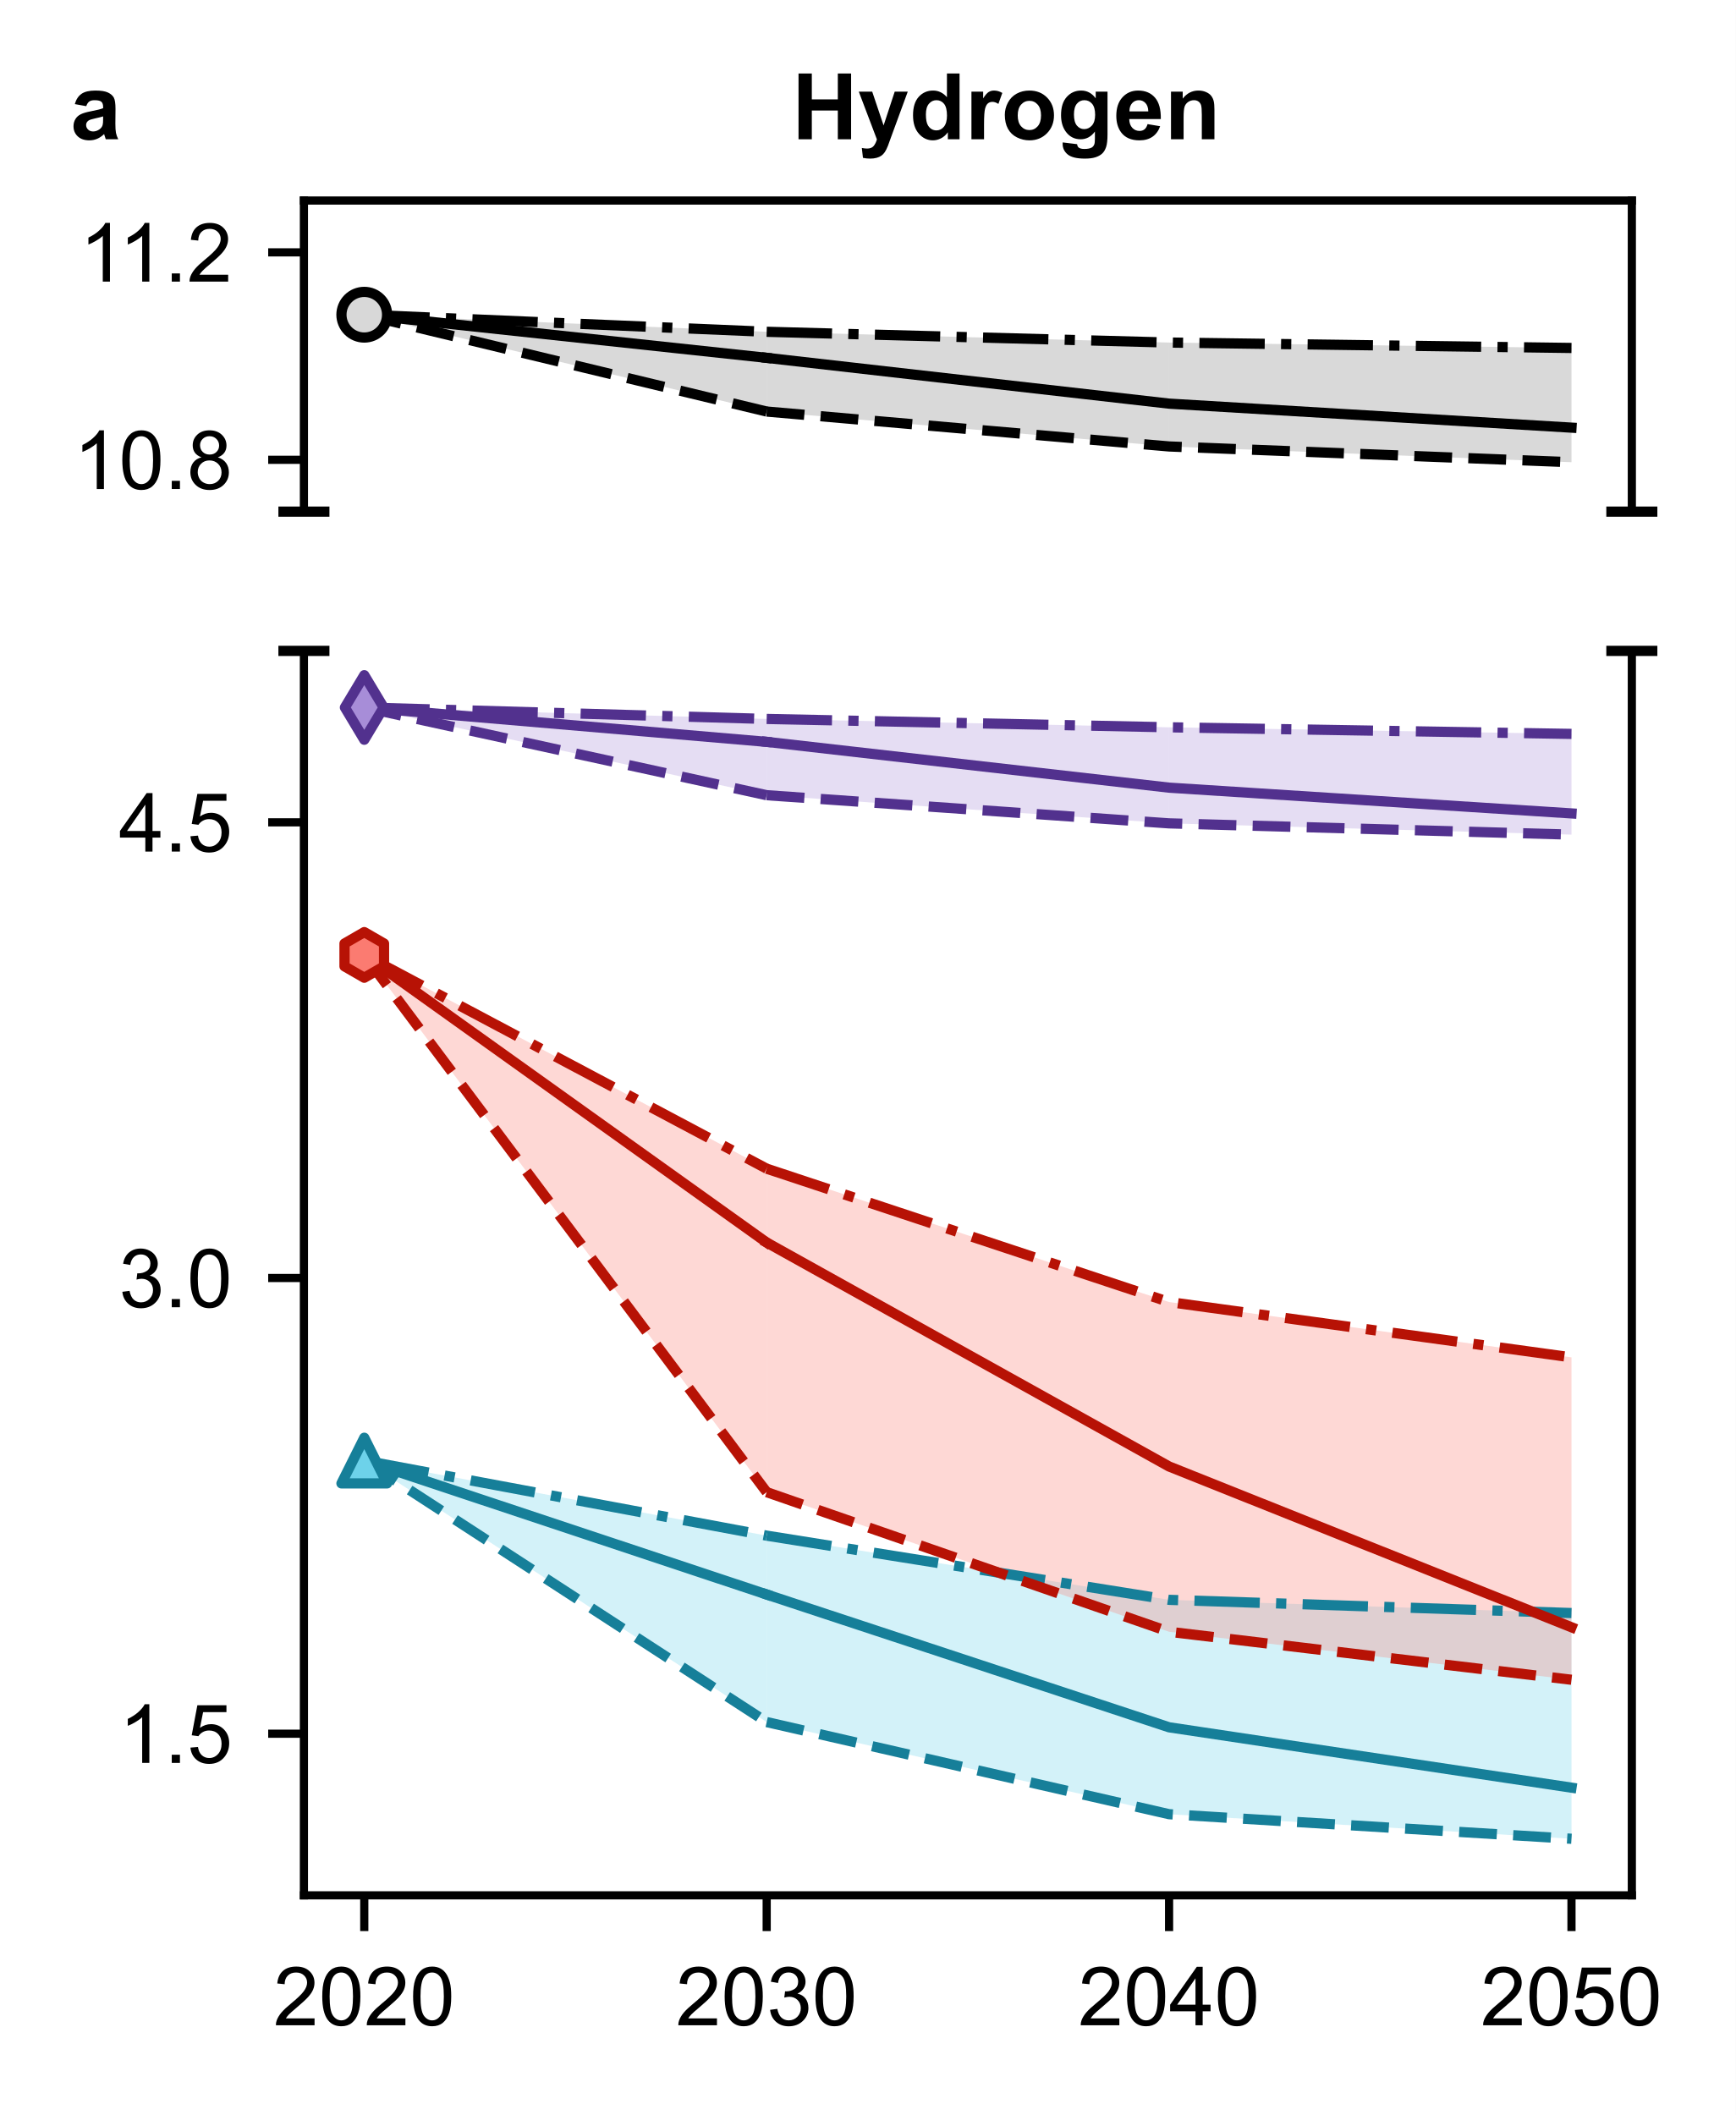
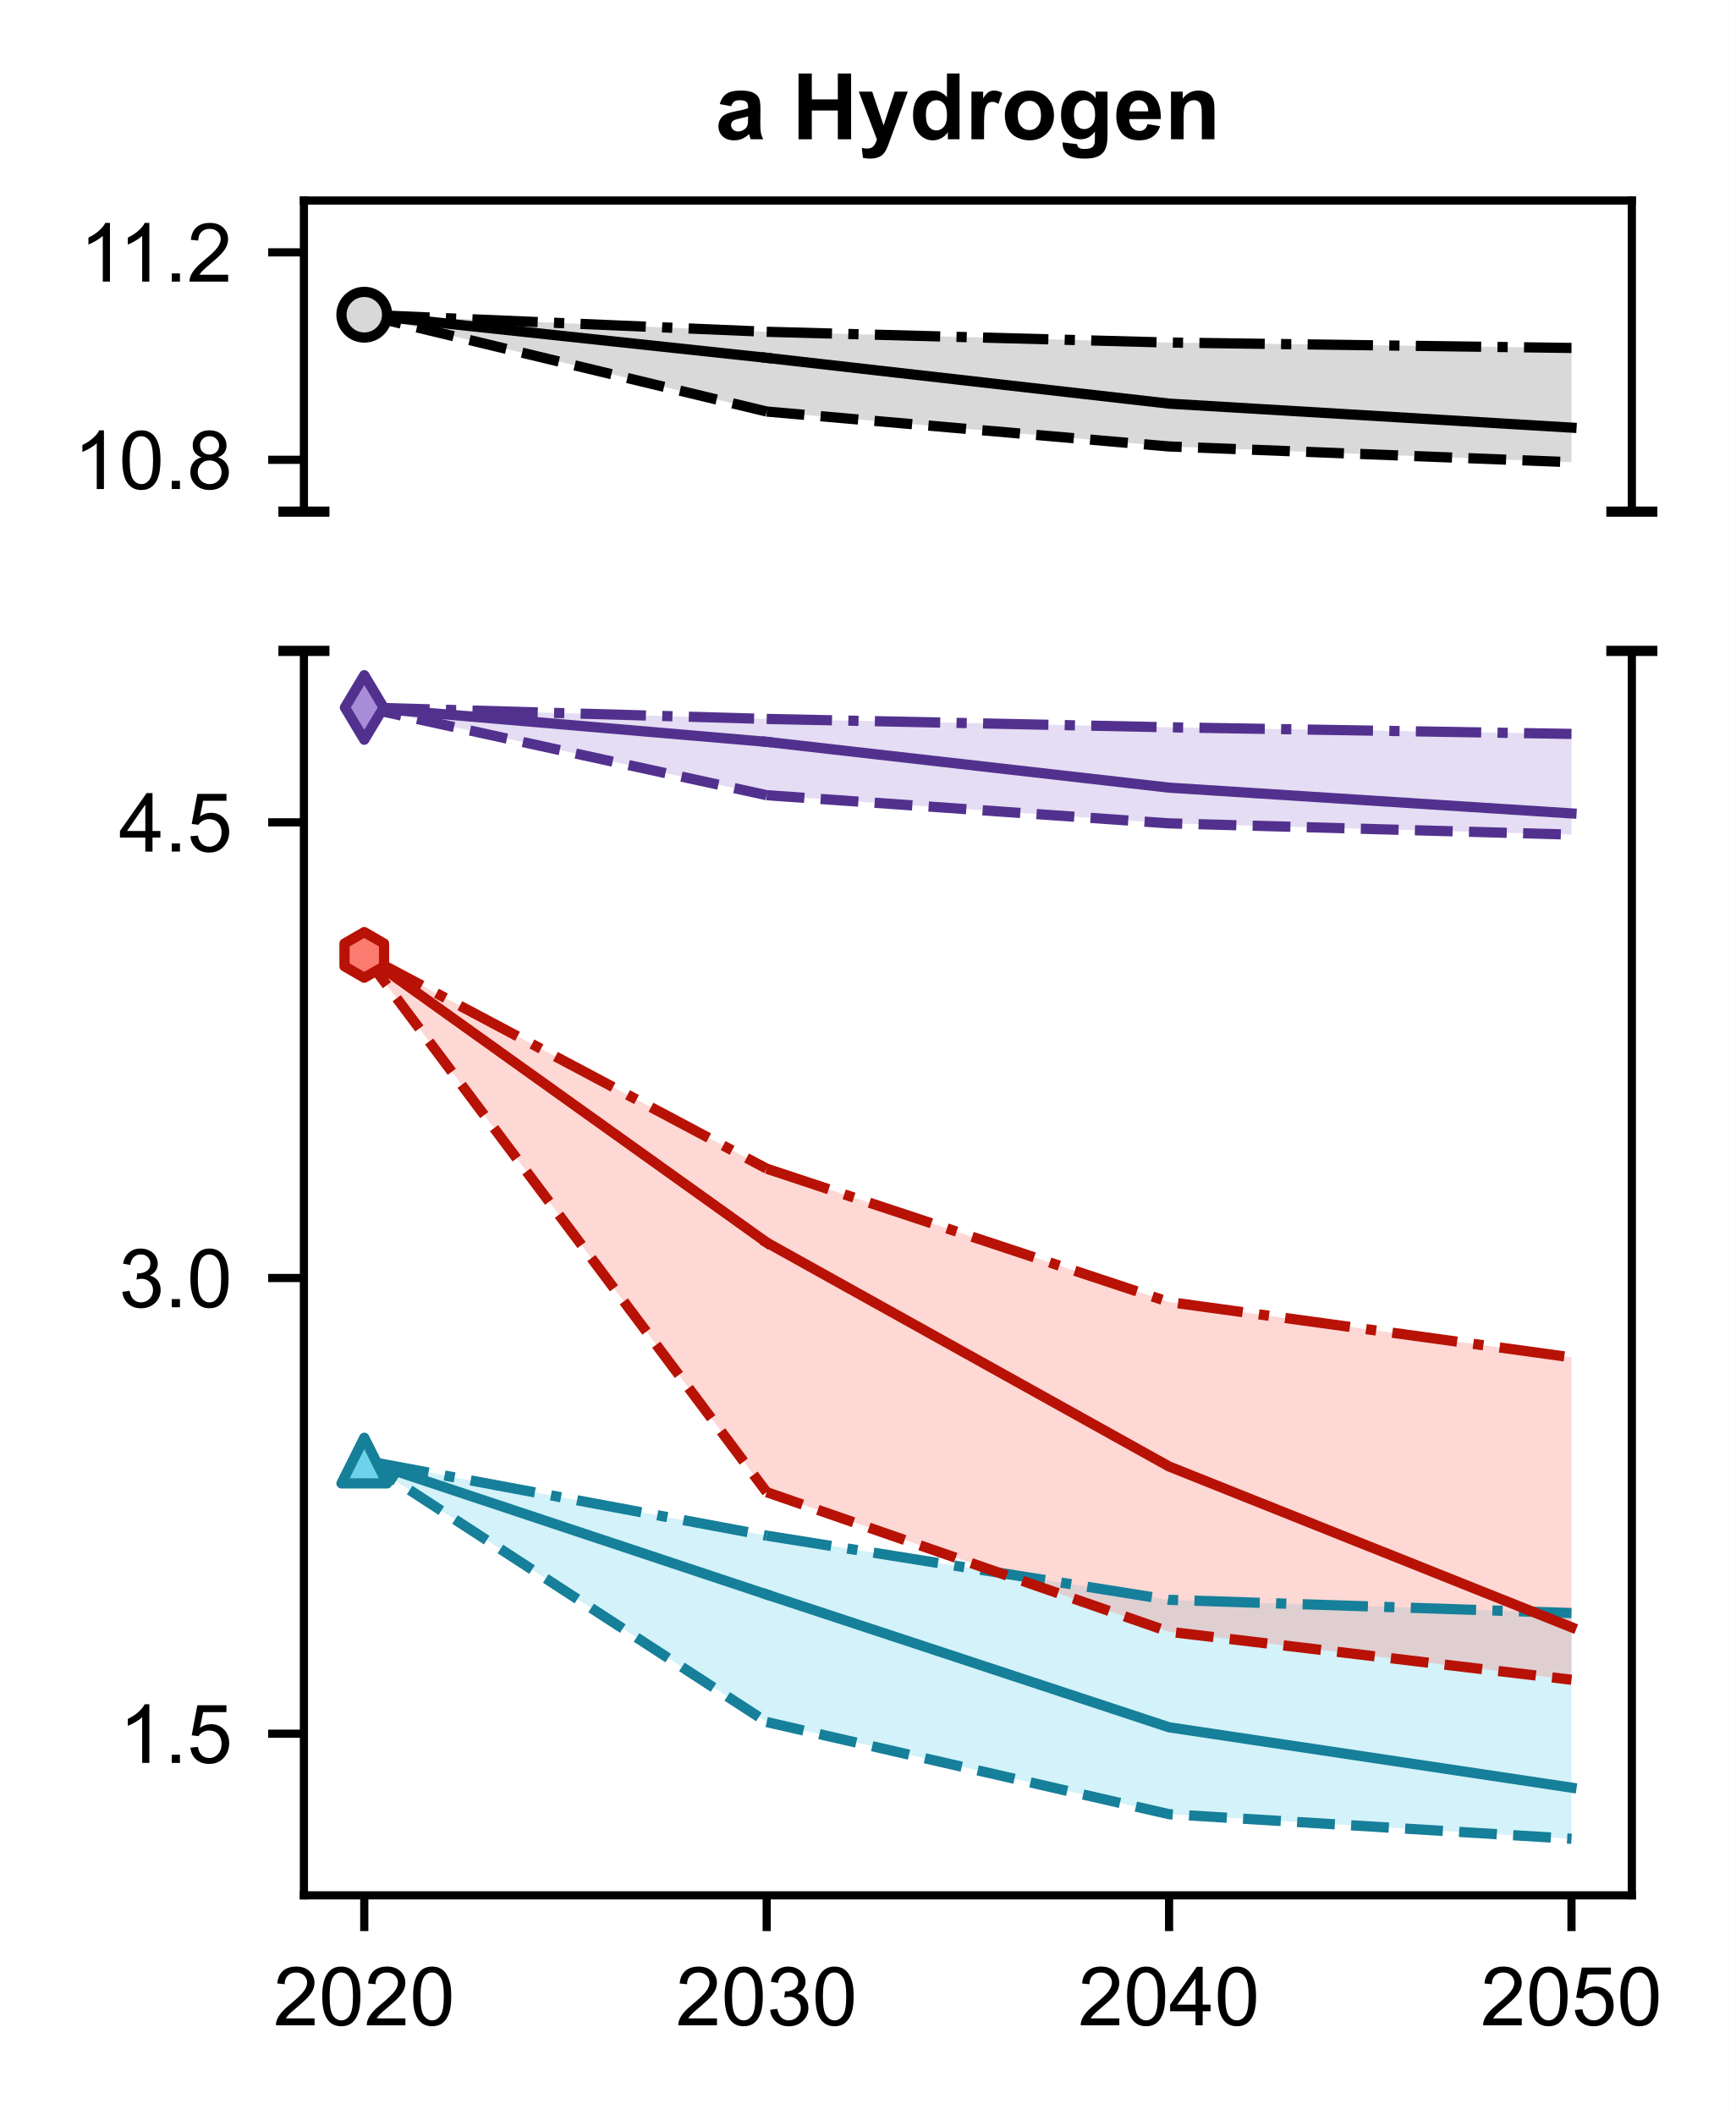
- <svg xmlns="http://www.w3.org/2000/svg" xmlns:xlink="http://www.w3.org/1999/xlink" width="170.025pt" height="207.167pt" viewBox="0 0 170.025 207.167" version="1.1" id="svg2487">
-   <defs id="defs2076">
-     <style type="text/css" id="style2074">*{stroke-linejoin: round; stroke-linecap: butt}</style>
+ <svg xmlns="http://www.w3.org/2000/svg" xmlns:xlink="http://www.w3.org/1999/xlink" width="170.025pt" height="207.167pt" viewBox="0 0 170.025 207.167" version="1.1">
+   <defs>
+     <style type="text/css">*{stroke-linejoin: round; stroke-linecap: butt}</style>
  </defs>
  <g id="figure_1">
    <g id="patch_1">
-       <path d="M 0 207.167  L 170.025 207.167  L 170.025 0  L 0 0  z " style="fill: #ffffff" id="path2078" />
+       <path d="M 0 207.167  L 170.025 207.167  L 170.025 0  L 0 0  z " style="fill: #ffffff" />
    </g>
    <g id="axes_1">
      <g id="patch_2">
-         <path d="M 29.769 50.116  L 159.84 50.116  L 159.84 19.642  L 29.769 19.642  z " style="fill: #ffffff" id="path2081" />
+         <path d="M 29.769 50.116  L 159.84 50.116  L 159.84 19.642  L 29.769 19.642  z " style="fill: #ffffff" />
      </g>
      <g id="patch_3">
-         <path d="M 35.681 30.827  L 75.097 40.311  L 75.097 32.499  z " clip-path="url(#p975ba47684)" style="fill: #808080; opacity: 0.3" id="path2084" />
+         <path d="M 35.681 30.827  L 75.097 40.311  L 75.097 32.499  z " clip-path="url(#p8d2d3a10dc)" style="fill: #808080; opacity: 0.3" />
      </g>
      <g id="patch_4">
-         <path d="M 75.097 40.311  L 114.512 43.731  L 114.512 33.553  L 75.097 32.499  z " clip-path="url(#p975ba47684)" style="fill: #808080; opacity: 0.3" id="path2087" />
+         <path d="M 75.097 40.311  L 114.512 43.731  L 114.512 33.553  L 75.097 32.499  z " clip-path="url(#p8d2d3a10dc)" style="fill: #808080; opacity: 0.3" />
      </g>
      <g id="patch_5">
-         <path d="M 114.512 43.731  L 153.928 45.274  L 153.928 34.083  L 114.512 33.553  z " clip-path="url(#p975ba47684)" style="fill: #808080; opacity: 0.3" id="path2090" />
+         <path d="M 114.512 43.731  L 153.928 45.274  L 153.928 34.083  L 114.512 33.553  z " clip-path="url(#p8d2d3a10dc)" style="fill: #808080; opacity: 0.3" />
      </g>
      <g id="line2d_1">
-         <path d="M 35.681 30.827  L 75.097 35.052  " clip-path="url(#p975ba47684)" style="fill: none; stroke: #000000; stroke-linecap: square" id="path2093" />
+         <path d="M 35.681 30.827  L 75.097 35.052  " clip-path="url(#p8d2d3a10dc)" style="fill: none; stroke: #000000; stroke-linecap: square" />
      </g>
      <g id="line2d_2">
-         <path d="M 75.097 35.052  L 114.512 39.537  L 153.928 41.888  " clip-path="url(#p975ba47684)" style="fill: none; stroke: #000000; stroke-linecap: square" id="path2096" />
+         <path d="M 75.097 35.052  L 114.512 39.537  L 153.928 41.888  " clip-path="url(#p8d2d3a10dc)" style="fill: none; stroke: #000000; stroke-linecap: square" />
      </g>
      <g id="line2d_3">
-         <path d="M 35.681 30.827  L 75.097 40.311  " clip-path="url(#p975ba47684)" style="fill: none; stroke-dasharray: 3.7,1.6; stroke-dashoffset: 0; stroke: #000000" id="path2099" />
+         <path d="M 35.681 30.827  L 75.097 40.311  " clip-path="url(#p8d2d3a10dc)" style="fill: none; stroke-dasharray: 3.7,1.6; stroke-dashoffset: 0; stroke: #000000" />
      </g>
      <g id="line2d_4">
-         <path d="M 75.097 40.311  L 114.512 43.731  L 153.928 45.274  " clip-path="url(#p975ba47684)" style="fill: none; stroke-dasharray: 3.7,1.6; stroke-dashoffset: 0; stroke: #000000" id="path2102" />
+         <path d="M 75.097 40.311  L 114.512 43.731  L 153.928 45.274  " clip-path="url(#p8d2d3a10dc)" style="fill: none; stroke-dasharray: 3.7,1.6; stroke-dashoffset: 0; stroke: #000000" />
      </g>
      <g id="line2d_5">
-         <path d="M 35.681 30.827  L 75.097 32.499  " clip-path="url(#p975ba47684)" style="fill: none; stroke-dasharray: 6.4,1.6,1,1.6; stroke-dashoffset: 0; stroke: #000000" id="path2105" />
+         <path d="M 35.681 30.827  L 75.097 32.499  " clip-path="url(#p8d2d3a10dc)" style="fill: none; stroke-dasharray: 6.4,1.6,1,1.6; stroke-dashoffset: 0; stroke: #000000" />
      </g>
      <g id="line2d_6">
-         <path d="M 75.097 32.499  L 114.512 33.553  L 153.928 34.083  " clip-path="url(#p975ba47684)" style="fill: none; stroke-dasharray: 6.4,1.6,1,1.6; stroke-dashoffset: 0; stroke: #000000" id="path2108" />
+         <path d="M 75.097 32.499  L 114.512 33.553  L 153.928 34.083  " clip-path="url(#p8d2d3a10dc)" style="fill: none; stroke-dasharray: 6.4,1.6,1,1.6; stroke-dashoffset: 0; stroke: #000000" />
      </g>
      <g id="matplotlib.axis_1">
        <g id="xtick_1" />
        <g id="xtick_2" />
        <g id="xtick_3" />
        <g id="xtick_4" />
      </g>
      <g id="matplotlib.axis_2">
        <g id="ytick_1">
          <g id="line2d_7">
-             <defs id="defs2117">
-               <path id="m3b22ae303a" d="M 0 0  L -3.5 0  " style="stroke: #000000; stroke-width: 0.8" />
+             <defs>
+               <path id="m6d3621a210" d="M 0 0  L -3.5 0  " style="stroke: #000000; stroke-width: 0.8" />
            </defs>
-             <g id="g2121">
-               <use xlink:href="#m3b22ae303a" x="29.769" y="45.037" style="stroke: #000000; stroke-width: 0.8" id="use2119" />
+             <g>
+               <use xlink:href="#m6d3621a210" x="29.769" y="45.037" style="stroke: #000000; stroke-width: 0.8" />
            </g>
          </g>
          <g id="text_1">
-             <g transform="translate(7.2 47.89999) scale(0.08 -0.08)" id="g2138">
-               <defs id="defs2128">
+             <g transform="translate(7.2 47.89999) scale(0.08 -0.08)">
+               <defs>
                <path id="ArialMT-31" d="M 2384 0  L 1822 0  L 1822 3584  Q 1619 3391 1289 3197  Q 959 3003 697 2906  L 697 3450  Q 1169 3672 1522 3987  Q 1875 4303 2022 4600  L 2384 4600  L 2384 0  z " transform="scale(0.015625)" />
                <path id="ArialMT-30" d="M 266 2259  Q 266 3072 433 3567  Q 600 4063 929 4331  Q 1259 4600 1759 4600  Q 2128 4600 2406 4451  Q 2684 4303 2865 4023  Q 3047 3744 3150 3342  Q 3253 2941 3253 2259  Q 3253 1453 3087 958  Q 2922 463 2592 192  Q 2263 -78 1759 -78  Q 1097 -78 719 397  Q 266 969 266 2259  z M 844 2259  Q 844 1131 1108 757  Q 1372 384 1759 384  Q 2147 384 2411 759  Q 2675 1134 2675 2259  Q 2675 3391 2411 3762  Q 2147 4134 1753 4134  Q 1366 4134 1134 3806  Q 844 3388 844 2259  z " transform="scale(0.015625)" />
                <path id="ArialMT-2e" d="M 581 0  L 581 641  L 1222 641  L 1222 0  L 581 0  z " transform="scale(0.015625)" />
                <path id="ArialMT-38" d="M 1131 2484  Q 781 2613 612 2850  Q 444 3088 444 3419  Q 444 3919 803 4259  Q 1163 4600 1759 4600  Q 2359 4600 2725 4251  Q 3091 3903 3091 3403  Q 3091 3084 2923 2848  Q 2756 2613 2416 2484  Q 2838 2347 3058 2040  Q 3278 1734 3278 1309  Q 3278 722 2862 322  Q 2447 -78 1769 -78  Q 1091 -78 675 323  Q 259 725 259 1325  Q 259 1772 486 2073  Q 713 2375 1131 2484  z M 1019 3438  Q 1019 3113 1228 2906  Q 1438 2700 1772 2700  Q 2097 2700 2305 2904  Q 2513 3109 2513 3406  Q 2513 3716 2298 3927  Q 2084 4138 1766 4138  Q 1444 4138 1231 3931  Q 1019 3725 1019 3438  z M 838 1322  Q 838 1081 952 856  Q 1066 631 1291 507  Q 1516 384 1775 384  Q 2178 384 2440 643  Q 2703 903 2703 1303  Q 2703 1709 2433 1975  Q 2163 2241 1756 2241  Q 1359 2241 1098 1978  Q 838 1716 838 1322  z " transform="scale(0.015625)" />
              </defs>
-               <use xlink:href="#ArialMT-31" id="use2130" />
-               <use xlink:href="#ArialMT-30" x="55.615" id="use2132" />
-               <use xlink:href="#ArialMT-2e" x="111.23" id="use2134" />
-               <use xlink:href="#ArialMT-38" x="139.014" id="use2136" />
+               <use xlink:href="#ArialMT-31" />
+               <use xlink:href="#ArialMT-30" x="55.615" />
+               <use xlink:href="#ArialMT-2e" x="111.23" />
+               <use xlink:href="#ArialMT-38" x="139.014" />
            </g>
          </g>
        </g>
        <g id="ytick_2">
          <g id="line2d_8">
-             <g id="g2144">
-               <use xlink:href="#m3b22ae303a" x="29.769" y="24.721" style="stroke: #000000; stroke-width: 0.8" id="use2142" />
+             <g>
+               <use xlink:href="#m6d3621a210" x="29.769" y="24.721" style="stroke: #000000; stroke-width: 0.8" />
            </g>
          </g>
          <g id="text_2">
-             <g transform="translate(7.79 27.58412) scale(0.08 -0.08)" id="g2158">
-               <defs id="defs2148">
+             <g transform="translate(7.79 27.58412) scale(0.08 -0.08)">
+               <defs>
                <path id="ArialMT-32" d="M 3222 541  L 3222 0  L 194 0  Q 188 203 259 391  Q 375 700 629 1000  Q 884 1300 1366 1694  Q 2113 2306 2375 2664  Q 2638 3022 2638 3341  Q 2638 3675 2398 3904  Q 2159 4134 1775 4134  Q 1369 4134 1125 3890  Q 881 3647 878 3216  L 300 3275  Q 359 3922 746 4261  Q 1134 4600 1788 4600  Q 2447 4600 2831 4234  Q 3216 3869 3216 3328  Q 3216 3053 3103 2787  Q 2991 2522 2730 2228  Q 2469 1934 1863 1422  Q 1356 997 1212 845  Q 1069 694 975 541  L 3222 541  z " transform="scale(0.015625)" />
              </defs>
-               <use xlink:href="#ArialMT-31" id="use2150" />
-               <use xlink:href="#ArialMT-31" x="48.24" id="use2152" />
-               <use xlink:href="#ArialMT-2e" x="103.855" id="use2154" />
-               <use xlink:href="#ArialMT-32" x="131.639" id="use2156" />
+               <use xlink:href="#ArialMT-31" />
+               <use xlink:href="#ArialMT-31" x="48.24" />
+               <use xlink:href="#ArialMT-2e" x="103.855" />
+               <use xlink:href="#ArialMT-32" x="131.639" />
            </g>
          </g>
        </g>
      </g>
      <g id="PathCollection_1">
-         <defs id="defs2164">
-           <path id="maac0773218" d="M 0 2.236  C 0.593 2.236 1.162 2 1.581 1.581  C 2 1.162 2.236 0.593 2.236 0  C 2.236 -0.593 2 -1.162 1.581 -1.581  C 1.162 -2 0.593 -2.236 0 -2.236  C -0.593 -2.236 -1.162 -2 -1.581 -1.581  C -2 -1.162 -2.236 -0.593 -2.236 0  C -2.236 0.593 -2 1.162 -1.581 1.581  C -1.162 2 -0.593 2.236 0 2.236  z " style="stroke: #000000" />
-         </defs>
-         <g clip-path="url(#p975ba47684)" id="g2168">
-           <use xlink:href="#maac0773218" x="35.681" y="30.827" style="fill: #d8d8d8; stroke: #000000" id="use2166" />
+         <defs>
+           <path id="m9ff5560746" d="M 0 2.236  C 0.593 2.236 1.162 2 1.581 1.581  C 2 1.162 2.236 0.593 2.236 0  C 2.236 -0.593 2 -1.162 1.581 -1.581  C 1.162 -2 0.593 -2.236 0 -2.236  C -0.593 -2.236 -1.162 -2 -1.581 -1.581  C -2 -1.162 -2.236 -0.593 -2.236 0  C -2.236 0.593 -2 1.162 -1.581 1.581  C -1.162 2 -0.593 2.236 0 2.236  z " style="stroke: #000000" />
+         </defs>
+         <g clip-path="url(#p8d2d3a10dc)">
+           <use xlink:href="#m9ff5560746" x="35.681" y="30.827" style="fill: #d8d8d8; stroke: #000000" />
        </g>
      </g>
      <g id="line2d_9">
-         <defs id="defs2172">
-           <path id="m407399babb" d="M -2.5 0  L 2.5 0  " style="stroke: #000000" />
-         </defs>
-         <g id="g2178">
-           <use xlink:href="#m407399babb" x="29.769" y="50.116" style="stroke: #000000" id="use2174" />
-           <use xlink:href="#m407399babb" x="159.84" y="50.116" style="stroke: #000000" id="use2176" />
+         <defs>
+           <path id="me14fb1b113" d="M -2.5 0  L 2.5 0  " style="stroke: #000000" />
+         </defs>
+         <g>
+           <use xlink:href="#me14fb1b113" x="29.769" y="50.116" style="stroke: #000000" />
+           <use xlink:href="#me14fb1b113" x="159.84" y="50.116" style="stroke: #000000" />
        </g>
      </g>
      <g id="patch_6">
-         <path d="M 29.769 50.116  L 29.769 19.642  " style="fill: none; stroke: #000000; stroke-width: 0.8; stroke-linejoin: miter; stroke-linecap: square" id="path2181" />
+         <path d="M 29.769 50.116  L 29.769 19.642  " style="fill: none; stroke: #000000; stroke-width: 0.8; stroke-linejoin: miter; stroke-linecap: square" />
      </g>
      <g id="patch_7">
-         <path d="M 159.84 50.116  L 159.84 19.642  " style="fill: none; stroke: #000000; stroke-width: 0.8; stroke-linejoin: miter; stroke-linecap: square" id="path2184" />
+         <path d="M 159.84 50.116  L 159.84 19.642  " style="fill: none; stroke: #000000; stroke-width: 0.8; stroke-linejoin: miter; stroke-linecap: square" />
      </g>
      <g id="patch_8">
-         <path d="M 29.769 19.642  L 159.84 19.642  " style="fill: none; stroke: #000000; stroke-width: 0.8; stroke-linejoin: miter; stroke-linecap: square" id="path2187" />
+         <path d="M 29.769 19.642  L 159.84 19.642  " style="fill: none; stroke: #000000; stroke-width: 0.8; stroke-linejoin: miter; stroke-linecap: square" />
      </g>
      <g id="text_3">
-         <g transform="translate(70.05161 13.64203) scale(0.09 -0.09)" id="g2222">
-           <defs id="defs2200">
+         <g transform="translate(70.05161 13.64203) scale(0.09 -0.09)">
+           <defs>
            <path id="Arial-BoldMT-61" d="M 1116 2306  L 319 2450  Q 453 2931 781 3162  Q 1109 3394 1756 3394  Q 2344 3394 2631 3255  Q 2919 3116 3036 2902  Q 3153 2688 3153 2116  L 3144 1091  Q 3144 653 3186 445  Q 3228 238 3344 0  L 2475 0  Q 2441 88 2391 259  Q 2369 338 2359 363  Q 2134 144 1878 34  Q 1622 -75 1331 -75  Q 819 -75 523 203  Q 228 481 228 906  Q 228 1188 362 1408  Q 497 1628 739 1745  Q 981 1863 1438 1950  Q 2053 2066 2291 2166  L 2291 2253  Q 2291 2506 2166 2614  Q 2041 2722 1694 2722  Q 1459 2722 1328 2630  Q 1197 2538 1116 2306  z M 2291 1594  Q 2122 1538 1756 1459  Q 1391 1381 1278 1306  Q 1106 1184 1106 997  Q 1106 813 1243 678  Q 1381 544 1594 544  Q 1831 544 2047 700  Q 2206 819 2256 991  Q 2291 1103 2291 1419  L 2291 1594  z " transform="scale(0.015625)" />
            <path id="Arial-BoldMT-20" transform="scale(0.015625)" />
            <path id="Arial-BoldMT-48" d="M 469 0  L 469 4581  L 1394 4581  L 1394 2778  L 3206 2778  L 3206 4581  L 4131 4581  L 4131 0  L 3206 0  L 3206 2003  L 1394 2003  L 1394 0  L 469 0  z " transform="scale(0.015625)" />
            <path id="Arial-BoldMT-79" d="M 44 3319  L 978 3319  L 1772 963  L 2547 3319  L 3456 3319  L 2284 125  L 2075 -453  Q 1959 -744 1854 -897  Q 1750 -1050 1614 -1145  Q 1478 -1241 1279 -1294  Q 1081 -1347 831 -1347  Q 578 -1347 334 -1294  L 256 -606  Q 463 -647 628 -647  Q 934 -647 1081 -467  Q 1228 -288 1306 -9  L 44 3319  z " transform="scale(0.015625)" />
            <path id="Arial-BoldMT-64" d="M 3503 0  L 2688 0  L 2688 488  Q 2484 203 2207 64  Q 1931 -75 1650 -75  Q 1078 -75 670 386  Q 263 847 263 1672  Q 263 2516 659 2955  Q 1056 3394 1663 3394  Q 2219 3394 2625 2931  L 2625 4581  L 3503 4581  L 3503 0  z M 1159 1731  Q 1159 1200 1306 963  Q 1519 619 1900 619  Q 2203 619 2415 876  Q 2628 1134 2628 1647  Q 2628 2219 2422 2470  Q 2216 2722 1894 2722  Q 1581 2722 1370 2473  Q 1159 2225 1159 1731  z " transform="scale(0.015625)" />
            <path id="Arial-BoldMT-72" d="M 1300 0  L 422 0  L 422 3319  L 1238 3319  L 1238 2847  Q 1447 3181 1614 3287  Q 1781 3394 1994 3394  Q 2294 3394 2572 3228  L 2300 2463  Q 2078 2606 1888 2606  Q 1703 2606 1575 2504  Q 1447 2403 1373 2137  Q 1300 1872 1300 1025  L 1300 0  z " transform="scale(0.015625)" />
            <path id="Arial-BoldMT-6f" d="M 256 1706  Q 256 2144 472 2553  Q 688 2963 1083 3178  Q 1478 3394 1966 3394  Q 2719 3394 3200 2905  Q 3681 2416 3681 1669  Q 3681 916 3195 420  Q 2709 -75 1972 -75  Q 1516 -75 1102 131  Q 688 338 472 736  Q 256 1134 256 1706  z M 1156 1659  Q 1156 1166 1390 903  Q 1625 641 1969 641  Q 2313 641 2545 903  Q 2778 1166 2778 1666  Q 2778 2153 2545 2415  Q 2313 2678 1969 2678  Q 1625 2678 1390 2415  Q 1156 2153 1156 1659  z " transform="scale(0.015625)" />
            <path id="Arial-BoldMT-67" d="M 378 -219  L 1381 -341  Q 1406 -516 1497 -581  Q 1622 -675 1891 -675  Q 2234 -675 2406 -572  Q 2522 -503 2581 -350  Q 2622 -241 2622 53  L 2622 538  Q 2228 0 1628 0  Q 959 0 569 566  Q 263 1013 263 1678  Q 263 2513 664 2953  Q 1066 3394 1663 3394  Q 2278 3394 2678 2853  L 2678 3319  L 3500 3319  L 3500 341  Q 3500 -247 3403 -537  Q 3306 -828 3131 -993  Q 2956 -1159 2664 -1253  Q 2372 -1347 1925 -1347  Q 1081 -1347 728 -1058  Q 375 -769 375 -325  Q 375 -281 378 -219  z M 1163 1728  Q 1163 1200 1367 954  Q 1572 709 1872 709  Q 2194 709 2416 961  Q 2638 1213 2638 1706  Q 2638 2222 2425 2472  Q 2213 2722 1888 2722  Q 1572 2722 1367 2476  Q 1163 2231 1163 1728  z " transform="scale(0.015625)" />
            <path id="Arial-BoldMT-65" d="M 2381 1056  L 3256 909  Q 3088 428 2723 176  Q 2359 -75 1813 -75  Q 947 -75 531 491  Q 203 944 203 1634  Q 203 2459 634 2926  Q 1066 3394 1725 3394  Q 2466 3394 2894 2905  Q 3322 2416 3303 1406  L 1103 1406  Q 1113 1016 1316 798  Q 1519 581 1822 581  Q 2028 581 2168 693  Q 2309 806 2381 1056  z M 2431 1944  Q 2422 2325 2234 2523  Q 2047 2722 1778 2722  Q 1491 2722 1303 2513  Q 1116 2303 1119 1944  L 2431 1944  z " transform="scale(0.015625)" />
            <path id="Arial-BoldMT-6e" d="M 3478 0  L 2600 0  L 2600 1694  Q 2600 2231 2544 2389  Q 2488 2547 2361 2634  Q 2234 2722 2056 2722  Q 1828 2722 1647 2597  Q 1466 2472 1398 2265  Q 1331 2059 1331 1503  L 1331 0  L 453 0  L 453 3319  L 1269 3319  L 1269 2831  Q 1703 3394 2363 3394  Q 2653 3394 2893 3289  Q 3134 3184 3257 3021  Q 3381 2859 3429 2653  Q 3478 2447 3478 2063  L 3478 0  z " transform="scale(0.015625)" />
          </defs>
-           <use xlink:href="#Arial-BoldMT-61" id="use2202" transform="translate(-701.9137)" />
-           <use xlink:href="#Arial-BoldMT-20" x="55.615" id="use2204" />
-           <use xlink:href="#Arial-BoldMT-48" x="83.398" id="use2206" />
-           <use xlink:href="#Arial-BoldMT-79" x="155.615" id="use2208" />
-           <use xlink:href="#Arial-BoldMT-64" x="211.23" id="use2210" />
-           <use xlink:href="#Arial-BoldMT-72" x="272.314" id="use2212" />
-           <use xlink:href="#Arial-BoldMT-6f" x="311.23" id="use2214" />
-           <use xlink:href="#Arial-BoldMT-67" x="372.314" id="use2216" />
-           <use xlink:href="#Arial-BoldMT-65" x="433.398" id="use2218" />
-           <use xlink:href="#Arial-BoldMT-6e" x="489.014" id="use2220" />
+           <use xlink:href="#Arial-BoldMT-61" />
+           <use xlink:href="#Arial-BoldMT-20" x="55.615" />
+           <use xlink:href="#Arial-BoldMT-48" x="83.398" />
+           <use xlink:href="#Arial-BoldMT-79" x="155.615" />
+           <use xlink:href="#Arial-BoldMT-64" x="211.23" />
+           <use xlink:href="#Arial-BoldMT-72" x="272.314" />
+           <use xlink:href="#Arial-BoldMT-6f" x="311.23" />
+           <use xlink:href="#Arial-BoldMT-67" x="372.314" />
+           <use xlink:href="#Arial-BoldMT-65" x="433.398" />
+           <use xlink:href="#Arial-BoldMT-6e" x="489.014" />
        </g>
      </g>
    </g>
    <g id="axes_2">
      <g id="patch_9">
-         <path d="M 29.769 185.651  L 159.84 185.651  L 159.84 63.756  L 29.769 63.756  z " style="fill: #ffffff" id="path2226" />
+         <path d="M 29.769 185.651  L 159.84 185.651  L 159.84 63.756  L 29.769 63.756  z " style="fill: #ffffff" />
      </g>
      <g id="patch_10">
-         <path d="M 35.681 69.297  L 75.097 77.891  L 75.097 70.421  z " clip-path="url(#pd05b86e32f)" style="fill: #a78dd8; opacity: 0.3" id="path2229" />
+         <path d="M 35.681 69.297  L 75.097 77.891  L 75.097 70.421  z " clip-path="url(#p40a53093c3)" style="fill: #a78dd8; opacity: 0.3" />
      </g>
      <g id="patch_11">
-         <path d="M 75.097 77.891  L 114.512 80.649  L 114.512 71.239  L 75.097 70.421  z " clip-path="url(#pd05b86e32f)" style="fill: #a78dd8; opacity: 0.3" id="path2232" />
+         <path d="M 75.097 77.891  L 114.512 80.649  L 114.512 71.239  L 75.097 70.421  z " clip-path="url(#p40a53093c3)" style="fill: #a78dd8; opacity: 0.3" />
      </g>
      <g id="patch_12">
-         <path d="M 114.512 80.649  L 153.928 81.752  L 153.928 71.887  L 114.512 71.239  z " clip-path="url(#pd05b86e32f)" style="fill: #a78dd8; opacity: 0.3" id="path2235" />
+         <path d="M 114.512 80.649  L 153.928 81.752  L 153.928 71.887  L 114.512 71.239  z " clip-path="url(#p40a53093c3)" style="fill: #a78dd8; opacity: 0.3" />
      </g>
      <g id="patch_13">
-         <path d="M 35.681 143.064  L 75.097 168.678  L 75.097 150.418  z " clip-path="url(#pd05b86e32f)" style="fill: #6dd2ea; opacity: 0.3" id="path2238" />
+         <path d="M 35.681 143.064  L 75.097 168.678  L 75.097 150.418  z " clip-path="url(#p40a53093c3)" style="fill: #6dd2ea; opacity: 0.3" />
      </g>
      <g id="patch_14">
-         <path d="M 75.097 168.678  L 114.512 177.702  L 114.512 156.706  L 75.097 150.418  z " clip-path="url(#pd05b86e32f)" style="fill: #6dd2ea; opacity: 0.3" id="path2241" />
+         <path d="M 75.097 168.678  L 114.512 177.702  L 114.512 156.706  L 75.097 150.418  z " clip-path="url(#p40a53093c3)" style="fill: #6dd2ea; opacity: 0.3" />
      </g>
      <g id="patch_15">
-         <path d="M 114.512 177.702  L 153.928 180.11  L 153.928 158  L 114.512 156.706  z " clip-path="url(#pd05b86e32f)" style="fill: #6dd2ea; opacity: 0.3" id="path2244" />
+         <path d="M 114.512 177.702  L 153.928 180.11  L 153.928 158  L 114.512 156.706  z " clip-path="url(#p40a53093c3)" style="fill: #6dd2ea; opacity: 0.3" />
      </g>
      <g id="patch_16">
-         <path d="M 35.681 93.536  L 75.097 146.158  L 75.097 114.473  z " clip-path="url(#pd05b86e32f)" style="fill: #fb7b71; opacity: 0.3" id="path2247" />
+         <path d="M 35.681 93.536  L 75.097 146.158  L 75.097 114.473  z " clip-path="url(#p40a53093c3)" style="fill: #fb7b71; opacity: 0.3" />
      </g>
      <g id="patch_17">
-         <path d="M 75.097 146.158  L 114.512 159.833  L 114.512 127.535  L 75.097 114.473  z " clip-path="url(#pd05b86e32f)" style="fill: #fb7b71; opacity: 0.3" id="path2250" />
+         <path d="M 75.097 146.158  L 114.512 159.833  L 114.512 127.535  L 75.097 114.473  z " clip-path="url(#p40a53093c3)" style="fill: #fb7b71; opacity: 0.3" />
      </g>
      <g id="patch_18">
-         <path d="M 114.512 159.833  L 153.928 164.534  L 153.928 132.956  L 114.512 127.535  z " clip-path="url(#pd05b86e32f)" style="fill: #fb7b71; opacity: 0.3" id="path2253" />
+         <path d="M 114.512 159.833  L 153.928 164.534  L 153.928 132.956  L 114.512 127.535  z " clip-path="url(#p40a53093c3)" style="fill: #fb7b71; opacity: 0.3" />
      </g>
      <g id="line2d_10">
-         <path d="M 35.681 69.297  L 75.097 72.666  " clip-path="url(#pd05b86e32f)" style="fill: none; stroke: #52318e; stroke-linecap: square" id="path2256" />
+         <path d="M 35.681 69.297  L 75.097 72.666  " clip-path="url(#p40a53093c3)" style="fill: none; stroke: #52318e; stroke-linecap: square" />
      </g>
      <g id="line2d_11">
-         <path d="M 75.097 72.666  L 114.512 77.152  L 153.928 79.675  " clip-path="url(#pd05b86e32f)" style="fill: none; stroke: #52318e; stroke-linecap: square" id="path2259" />
+         <path d="M 75.097 72.666  L 114.512 77.152  L 153.928 79.675  " clip-path="url(#p40a53093c3)" style="fill: none; stroke: #52318e; stroke-linecap: square" />
      </g>
      <g id="line2d_12">
-         <path d="M 35.681 69.297  L 75.097 77.891  " clip-path="url(#pd05b86e32f)" style="fill: none; stroke-dasharray: 3.7,1.6; stroke-dashoffset: 0; stroke: #52318e" id="path2262" />
+         <path d="M 35.681 69.297  L 75.097 77.891  " clip-path="url(#p40a53093c3)" style="fill: none; stroke-dasharray: 3.7,1.6; stroke-dashoffset: 0; stroke: #52318e" />
      </g>
      <g id="line2d_13">
-         <path d="M 75.097 77.891  L 114.512 80.649  L 153.928 81.752  " clip-path="url(#pd05b86e32f)" style="fill: none; stroke-dasharray: 3.7,1.6; stroke-dashoffset: 0; stroke: #52318e" id="path2265" />
+         <path d="M 75.097 77.891  L 114.512 80.649  L 153.928 81.752  " clip-path="url(#p40a53093c3)" style="fill: none; stroke-dasharray: 3.7,1.6; stroke-dashoffset: 0; stroke: #52318e" />
      </g>
      <g id="line2d_14">
-         <path d="M 35.681 69.297  L 75.097 70.421  " clip-path="url(#pd05b86e32f)" style="fill: none; stroke-dasharray: 6.4,1.6,1,1.6; stroke-dashoffset: 0; stroke: #52318e" id="path2268" />
+         <path d="M 35.681 69.297  L 75.097 70.421  " clip-path="url(#p40a53093c3)" style="fill: none; stroke-dasharray: 6.4,1.6,1,1.6; stroke-dashoffset: 0; stroke: #52318e" />
      </g>
      <g id="line2d_15">
-         <path d="M 75.097 70.421  L 114.512 71.239  L 153.928 71.887  " clip-path="url(#pd05b86e32f)" style="fill: none; stroke-dasharray: 6.4,1.6,1,1.6; stroke-dashoffset: 0; stroke: #52318e" id="path2271" />
+         <path d="M 75.097 70.421  L 114.512 71.239  L 153.928 71.887  " clip-path="url(#p40a53093c3)" style="fill: none; stroke-dasharray: 6.4,1.6,1,1.6; stroke-dashoffset: 0; stroke: #52318e" />
      </g>
      <g id="line2d_16">
-         <path d="M 35.681 143.064  L 75.097 156.184  " clip-path="url(#pd05b86e32f)" style="fill: none; stroke: #167f99; stroke-linecap: square" id="path2274" />
+         <path d="M 35.681 143.064  L 75.097 156.184  " clip-path="url(#p40a53093c3)" style="fill: none; stroke: #167f99; stroke-linecap: square" />
      </g>
      <g id="line2d_17">
-         <path d="M 75.097 156.184  L 114.512 169.191  L 153.928 175.104  " clip-path="url(#pd05b86e32f)" style="fill: none; stroke: #167f99; stroke-linecap: square" id="path2277" />
+         <path d="M 75.097 156.184  L 114.512 169.191  L 153.928 175.104  " clip-path="url(#p40a53093c3)" style="fill: none; stroke: #167f99; stroke-linecap: square" />
      </g>
      <g id="line2d_18">
-         <path d="M 35.681 143.064  L 75.097 168.678  " clip-path="url(#pd05b86e32f)" style="fill: none; stroke-dasharray: 3.7,1.6; stroke-dashoffset: 0; stroke: #167f99" id="path2280" />
+         <path d="M 35.681 143.064  L 75.097 168.678  " clip-path="url(#p40a53093c3)" style="fill: none; stroke-dasharray: 3.7,1.6; stroke-dashoffset: 0; stroke: #167f99" />
      </g>
      <g id="line2d_19">
-         <path d="M 75.097 168.678  L 114.512 177.702  L 153.928 180.11  " clip-path="url(#pd05b86e32f)" style="fill: none; stroke-dasharray: 3.7,1.6; stroke-dashoffset: 0; stroke: #167f99" id="path2283" />
+         <path d="M 75.097 168.678  L 114.512 177.702  L 153.928 180.11  " clip-path="url(#p40a53093c3)" style="fill: none; stroke-dasharray: 3.7,1.6; stroke-dashoffset: 0; stroke: #167f99" />
      </g>
      <g id="line2d_20">
-         <path d="M 35.681 143.064  L 75.097 150.418  " clip-path="url(#pd05b86e32f)" style="fill: none; stroke-dasharray: 6.4,1.6,1,1.6; stroke-dashoffset: 0; stroke: #167f99" id="path2286" />
+         <path d="M 35.681 143.064  L 75.097 150.418  " clip-path="url(#p40a53093c3)" style="fill: none; stroke-dasharray: 6.4,1.6,1,1.6; stroke-dashoffset: 0; stroke: #167f99" />
      </g>
      <g id="line2d_21">
-         <path d="M 75.097 150.418  L 114.512 156.706  L 153.928 158  " clip-path="url(#pd05b86e32f)" style="fill: none; stroke-dasharray: 6.4,1.6,1,1.6; stroke-dashoffset: 0; stroke: #167f99" id="path2289" />
+         <path d="M 75.097 150.418  L 114.512 156.706  L 153.928 158  " clip-path="url(#p40a53093c3)" style="fill: none; stroke-dasharray: 6.4,1.6,1,1.6; stroke-dashoffset: 0; stroke: #167f99" />
      </g>
      <g id="line2d_22">
-         <path d="M 35.681 93.536  L 75.097 121.707  " clip-path="url(#pd05b86e32f)" style="fill: none; stroke: #b71205; stroke-linecap: square" id="path2292" />
+         <path d="M 35.681 93.536  L 75.097 121.707  " clip-path="url(#p40a53093c3)" style="fill: none; stroke: #b71205; stroke-linecap: square" />
      </g>
      <g id="line2d_23">
-         <path d="M 75.097 121.707  L 114.512 143.644  L 153.928 159.392  " clip-path="url(#pd05b86e32f)" style="fill: none; stroke: #b71205; stroke-linecap: square" id="path2295" />
+         <path d="M 75.097 121.707  L 114.512 143.644  L 153.928 159.392  " clip-path="url(#p40a53093c3)" style="fill: none; stroke: #b71205; stroke-linecap: square" />
      </g>
      <g id="line2d_24">
-         <path d="M 35.681 93.536  L 75.097 146.158  " clip-path="url(#pd05b86e32f)" style="fill: none; stroke-dasharray: 3.7,1.6; stroke-dashoffset: 0; stroke: #b71205" id="path2298" />
+         <path d="M 35.681 93.536  L 75.097 146.158  " clip-path="url(#p40a53093c3)" style="fill: none; stroke-dasharray: 3.7,1.6; stroke-dashoffset: 0; stroke: #b71205" />
      </g>
      <g id="line2d_25">
-         <path d="M 75.097 146.158  L 114.512 159.833  L 153.928 164.534  " clip-path="url(#pd05b86e32f)" style="fill: none; stroke-dasharray: 3.7,1.6; stroke-dashoffset: 0; stroke: #b71205" id="path2301" />
+         <path d="M 75.097 146.158  L 114.512 159.833  L 153.928 164.534  " clip-path="url(#p40a53093c3)" style="fill: none; stroke-dasharray: 3.7,1.6; stroke-dashoffset: 0; stroke: #b71205" />
      </g>
      <g id="line2d_26">
-         <path d="M 35.681 93.536  L 75.097 114.473  " clip-path="url(#pd05b86e32f)" style="fill: none; stroke-dasharray: 6.4,1.6,1,1.6; stroke-dashoffset: 0; stroke: #b71205" id="path2304" />
+         <path d="M 35.681 93.536  L 75.097 114.473  " clip-path="url(#p40a53093c3)" style="fill: none; stroke-dasharray: 6.4,1.6,1,1.6; stroke-dashoffset: 0; stroke: #b71205" />
      </g>
      <g id="line2d_27">
-         <path d="M 75.097 114.473  L 114.512 127.535  L 153.928 132.956  " clip-path="url(#pd05b86e32f)" style="fill: none; stroke-dasharray: 6.4,1.6,1,1.6; stroke-dashoffset: 0; stroke: #b71205" id="path2307" />
+         <path d="M 75.097 114.473  L 114.512 127.535  L 153.928 132.956  " clip-path="url(#p40a53093c3)" style="fill: none; stroke-dasharray: 6.4,1.6,1,1.6; stroke-dashoffset: 0; stroke: #b71205" />
      </g>
      <g id="matplotlib.axis_3">
        <g id="xtick_5">
          <g id="line2d_28">
-             <defs id="defs2311">
-               <path id="mfb611172ae" d="M 0 0  L 0 3.5  " style="stroke: #000000; stroke-width: 0.8" />
+             <defs>
+               <path id="m752badef6c" d="M 0 0  L 0 3.5  " style="stroke: #000000; stroke-width: 0.8" />
            </defs>
-             <g id="g2315">
-               <use xlink:href="#mfb611172ae" x="35.681" y="185.651" style="stroke: #000000; stroke-width: 0.8" id="use2313" />
+             <g>
+               <use xlink:href="#m752badef6c" x="35.681" y="185.651" style="stroke: #000000; stroke-width: 0.8" />
            </g>
          </g>
          <g id="text_4">
-             <g transform="translate(26.78358 198.3773) scale(0.08 -0.08)" id="g2326">
-               <use xlink:href="#ArialMT-32" id="use2318" />
-               <use xlink:href="#ArialMT-30" x="55.615" id="use2320" />
-               <use xlink:href="#ArialMT-32" x="111.23" id="use2322" />
-               <use xlink:href="#ArialMT-30" x="166.846" id="use2324" />
+             <g transform="translate(26.78358 198.3773) scale(0.08 -0.08)">
+               <use xlink:href="#ArialMT-32" />
+               <use xlink:href="#ArialMT-30" x="55.615" />
+               <use xlink:href="#ArialMT-32" x="111.23" />
+               <use xlink:href="#ArialMT-30" x="166.846" />
            </g>
          </g>
        </g>
        <g id="xtick_6">
          <g id="line2d_29">
-             <g id="g2332">
-               <use xlink:href="#mfb611172ae" x="75.097" y="185.651" style="stroke: #000000; stroke-width: 0.8" id="use2330" />
+             <g>
+               <use xlink:href="#m752badef6c" x="75.097" y="185.651" style="stroke: #000000; stroke-width: 0.8" />
            </g>
          </g>
          <g id="text_5">
-             <g transform="translate(66.19914 198.3773) scale(0.08 -0.08)" id="g2346">
-               <defs id="defs2336">
+             <g transform="translate(66.19914 198.3773) scale(0.08 -0.08)">
+               <defs>
                <path id="ArialMT-33" d="M 269 1209  L 831 1284  Q 928 806 1161 595  Q 1394 384 1728 384  Q 2125 384 2398 659  Q 2672 934 2672 1341  Q 2672 1728 2419 1979  Q 2166 2231 1775 2231  Q 1616 2231 1378 2169  L 1441 2663  Q 1497 2656 1531 2656  Q 1891 2656 2178 2843  Q 2466 3031 2466 3422  Q 2466 3731 2256 3934  Q 2047 4138 1716 4138  Q 1388 4138 1169 3931  Q 950 3725 888 3313  L 325 3413  Q 428 3978 793 4289  Q 1159 4600 1703 4600  Q 2078 4600 2393 4439  Q 2709 4278 2876 4000  Q 3044 3722 3044 3409  Q 3044 3113 2884 2869  Q 2725 2625 2413 2481  Q 2819 2388 3044 2092  Q 3269 1797 3269 1353  Q 3269 753 2831 336  Q 2394 -81 1725 -81  Q 1122 -81 723 278  Q 325 638 269 1209  z " transform="scale(0.015625)" />
              </defs>
-               <use xlink:href="#ArialMT-32" id="use2338" />
-               <use xlink:href="#ArialMT-30" x="55.615" id="use2340" />
-               <use xlink:href="#ArialMT-33" x="111.23" id="use2342" />
-               <use xlink:href="#ArialMT-30" x="166.846" id="use2344" />
+               <use xlink:href="#ArialMT-32" />
+               <use xlink:href="#ArialMT-30" x="55.615" />
+               <use xlink:href="#ArialMT-33" x="111.23" />
+               <use xlink:href="#ArialMT-30" x="166.846" />
            </g>
          </g>
        </g>
        <g id="xtick_7">
          <g id="line2d_30">
-             <g id="g2352">
-               <use xlink:href="#mfb611172ae" x="114.512" y="185.651" style="stroke: #000000; stroke-width: 0.8" id="use2350" />
+             <g>
+               <use xlink:href="#m752badef6c" x="114.512" y="185.651" style="stroke: #000000; stroke-width: 0.8" />
            </g>
          </g>
          <g id="text_6">
-             <g transform="translate(105.6147 198.3773) scale(0.08 -0.08)" id="g2366">
-               <defs id="defs2356">
+             <g transform="translate(105.6147 198.3773) scale(0.08 -0.08)">
+               <defs>
                <path id="ArialMT-34" d="M 2069 0  L 2069 1097  L 81 1097  L 81 1613  L 2172 4581  L 2631 4581  L 2631 1613  L 3250 1613  L 3250 1097  L 2631 1097  L 2631 0  L 2069 0  z M 2069 1613  L 2069 3678  L 634 1613  L 2069 1613  z " transform="scale(0.015625)" />
              </defs>
-               <use xlink:href="#ArialMT-32" id="use2358" />
-               <use xlink:href="#ArialMT-30" x="55.615" id="use2360" />
-               <use xlink:href="#ArialMT-34" x="111.23" id="use2362" />
-               <use xlink:href="#ArialMT-30" x="166.846" id="use2364" />
+               <use xlink:href="#ArialMT-32" />
+               <use xlink:href="#ArialMT-30" x="55.615" />
+               <use xlink:href="#ArialMT-34" x="111.23" />
+               <use xlink:href="#ArialMT-30" x="166.846" />
            </g>
          </g>
        </g>
        <g id="xtick_8">
          <g id="line2d_31">
-             <g id="g2372">
-               <use xlink:href="#mfb611172ae" x="153.928" y="185.651" style="stroke: #000000; stroke-width: 0.8" id="use2370" />
+             <g>
+               <use xlink:href="#m752badef6c" x="153.928" y="185.651" style="stroke: #000000; stroke-width: 0.8" />
            </g>
          </g>
          <g id="text_7">
-             <g transform="translate(145.0303 198.3773) scale(0.08 -0.08)" id="g2386">
-               <defs id="defs2376">
+             <g transform="translate(145.0303 198.3773) scale(0.08 -0.08)">
+               <defs>
                <path id="ArialMT-35" d="M 266 1200  L 856 1250  Q 922 819 1161 601  Q 1400 384 1738 384  Q 2144 384 2425 690  Q 2706 997 2706 1503  Q 2706 1984 2436 2262  Q 2166 2541 1728 2541  Q 1456 2541 1237 2417  Q 1019 2294 894 2097  L 366 2166  L 809 4519  L 3088 4519  L 3088 3981  L 1259 3981  L 1013 2750  Q 1425 3038 1878 3038  Q 2478 3038 2890 2622  Q 3303 2206 3303 1553  Q 3303 931 2941 478  Q 2500 -78 1738 -78  Q 1113 -78 717 272  Q 322 622 266 1200  z " transform="scale(0.015625)" />
              </defs>
-               <use xlink:href="#ArialMT-32" id="use2378" />
-               <use xlink:href="#ArialMT-30" x="55.615" id="use2380" />
-               <use xlink:href="#ArialMT-35" x="111.23" id="use2382" />
-               <use xlink:href="#ArialMT-30" x="166.846" id="use2384" />
+               <use xlink:href="#ArialMT-32" />
+               <use xlink:href="#ArialMT-30" x="55.615" />
+               <use xlink:href="#ArialMT-35" x="111.23" />
+               <use xlink:href="#ArialMT-30" x="166.846" />
            </g>
          </g>
        </g>
      </g>
      <g id="matplotlib.axis_4">
        <g id="ytick_3">
          <g id="line2d_32">
-             <g id="g2393">
-               <use xlink:href="#m3b22ae303a" x="29.769" y="169.817" style="stroke: #000000; stroke-width: 0.8" id="use2391" />
+             <g>
+               <use xlink:href="#m6d3621a210" x="29.769" y="169.817" style="stroke: #000000; stroke-width: 0.8" />
            </g>
          </g>
          <g id="text_8">
-             <g transform="translate(11.64875 172.6798) scale(0.08 -0.08)" id="g2402">
-               <use xlink:href="#ArialMT-31" id="use2396" />
-               <use xlink:href="#ArialMT-2e" x="55.615" id="use2398" />
-               <use xlink:href="#ArialMT-35" x="83.398" id="use2400" />
+             <g transform="translate(11.64875 172.6798) scale(0.08 -0.08)">
+               <use xlink:href="#ArialMT-31" />
+               <use xlink:href="#ArialMT-2e" x="55.615" />
+               <use xlink:href="#ArialMT-35" x="83.398" />
            </g>
          </g>
        </g>
        <g id="ytick_4">
          <g id="line2d_33">
-             <g id="g2408">
-               <use xlink:href="#m3b22ae303a" x="29.769" y="125.183" style="stroke: #000000; stroke-width: 0.8" id="use2406" />
+             <g>
+               <use xlink:href="#m6d3621a210" x="29.769" y="125.183" style="stroke: #000000; stroke-width: 0.8" />
            </g>
          </g>
          <g id="text_9">
-             <g transform="translate(11.64875 128.046) scale(0.08 -0.08)" id="g2417">
-               <use xlink:href="#ArialMT-33" id="use2411" />
-               <use xlink:href="#ArialMT-2e" x="55.615" id="use2413" />
-               <use xlink:href="#ArialMT-30" x="83.398" id="use2415" />
+             <g transform="translate(11.64875 128.046) scale(0.08 -0.08)">
+               <use xlink:href="#ArialMT-33" />
+               <use xlink:href="#ArialMT-2e" x="55.615" />
+               <use xlink:href="#ArialMT-30" x="83.398" />
            </g>
          </g>
        </g>
        <g id="ytick_5">
          <g id="line2d_34">
-             <g id="g2423">
-               <use xlink:href="#m3b22ae303a" x="29.769" y="80.549" style="stroke: #000000; stroke-width: 0.8" id="use2421" />
+             <g>
+               <use xlink:href="#m6d3621a210" x="29.769" y="80.549" style="stroke: #000000; stroke-width: 0.8" />
            </g>
          </g>
          <g id="text_10">
-             <g transform="translate(11.64875 83.4123) scale(0.08 -0.08)" id="g2432">
-               <use xlink:href="#ArialMT-34" id="use2426" />
-               <use xlink:href="#ArialMT-2e" x="55.615" id="use2428" />
-               <use xlink:href="#ArialMT-35" x="83.398" id="use2430" />
+             <g transform="translate(11.64875 83.4123) scale(0.08 -0.08)">
+               <use xlink:href="#ArialMT-34" />
+               <use xlink:href="#ArialMT-2e" x="55.615" />
+               <use xlink:href="#ArialMT-35" x="83.398" />
            </g>
          </g>
        </g>
      </g>
      <g id="PathCollection_2">
-         <defs id="defs2438">
-           <path id="mc377612970" d="M -0 3.162  L 1.897 0  L 0 -3.162  L -1.897 -0  z " style="stroke: #52318e" />
-         </defs>
-         <g clip-path="url(#pd05b86e32f)" id="g2442">
-           <use xlink:href="#mc377612970" x="35.681" y="69.297" style="fill: #a78dd8; stroke: #52318e" id="use2440" />
+         <defs>
+           <path id="m83cd97d74b" d="M -0 3.162  L 1.897 0  L 0 -3.162  L -1.897 -0  z " style="stroke: #52318e" />
+         </defs>
+         <g clip-path="url(#p40a53093c3)">
+           <use xlink:href="#m83cd97d74b" x="35.681" y="69.297" style="fill: #a78dd8; stroke: #52318e" />
        </g>
      </g>
      <g id="PathCollection_3">
-         <defs id="defs2446">
-           <path id="m5e10ce9c3c" d="M 0 -2.236  L -2.236 2.236  L 2.236 2.236  z " style="stroke: #167f99" />
-         </defs>
-         <g clip-path="url(#pd05b86e32f)" id="g2450">
-           <use xlink:href="#m5e10ce9c3c" x="35.681" y="143.064" style="fill: #6dd2ea; stroke: #167f99" id="use2448" />
+         <defs>
+           <path id="m406af4bd91" d="M 0 -2.236  L -2.236 2.236  L 2.236 2.236  z " style="stroke: #167f99" />
+         </defs>
+         <g clip-path="url(#p40a53093c3)">
+           <use xlink:href="#m406af4bd91" x="35.681" y="143.064" style="fill: #6dd2ea; stroke: #167f99" />
        </g>
      </g>
      <g id="PathCollection_4">
-         <defs id="defs2454">
-           <path id="m47db0cfd89" d="M 0 -2.236  L -1.936 -1.118  L -1.936 1.118  L -0 2.236  L 1.936 1.118  L 1.936 -1.118  z " style="stroke: #b71205" />
-         </defs>
-         <g clip-path="url(#pd05b86e32f)" id="g2458">
-           <use xlink:href="#m47db0cfd89" x="35.681" y="93.536" style="fill: #fb7b71; stroke: #b71205" id="use2456" />
+         <defs>
+           <path id="mc0f79dba03" d="M 0 -2.236  L -1.936 -1.118  L -1.936 1.118  L -0 2.236  L 1.936 1.118  L 1.936 -1.118  z " style="stroke: #b71205" />
+         </defs>
+         <g clip-path="url(#p40a53093c3)">
+           <use xlink:href="#mc0f79dba03" x="35.681" y="93.536" style="fill: #fb7b71; stroke: #b71205" />
        </g>
      </g>
      <g id="line2d_35">
-         <g id="g2465">
-           <use xlink:href="#m407399babb" x="29.769" y="63.756" style="stroke: #000000" id="use2461" />
-           <use xlink:href="#m407399babb" x="159.84" y="63.756" style="stroke: #000000" id="use2463" />
+         <g>
+           <use xlink:href="#me14fb1b113" x="29.769" y="63.756" style="stroke: #000000" />
+           <use xlink:href="#me14fb1b113" x="159.84" y="63.756" style="stroke: #000000" />
        </g>
      </g>
      <g id="patch_19">
-         <path d="M 29.769 185.651  L 29.769 63.756  " style="fill: none; stroke: #000000; stroke-width: 0.8; stroke-linejoin: miter; stroke-linecap: square" id="path2468" />
+         <path d="M 29.769 185.651  L 29.769 63.756  " style="fill: none; stroke: #000000; stroke-width: 0.8; stroke-linejoin: miter; stroke-linecap: square" />
      </g>
      <g id="patch_20">
-         <path d="M 159.84 185.651  L 159.84 63.756  " style="fill: none; stroke: #000000; stroke-width: 0.8; stroke-linejoin: miter; stroke-linecap: square" id="path2471" />
+         <path d="M 159.84 185.651  L 159.84 63.756  " style="fill: none; stroke: #000000; stroke-width: 0.8; stroke-linejoin: miter; stroke-linecap: square" />
      </g>
      <g id="patch_21">
-         <path d="M 29.769 185.651  L 159.84 185.651  " style="fill: none; stroke: #000000; stroke-width: 0.8; stroke-linejoin: miter; stroke-linecap: square" id="path2474" />
+         <path d="M 29.769 185.651  L 159.84 185.651  " style="fill: none; stroke: #000000; stroke-width: 0.8; stroke-linejoin: miter; stroke-linecap: square" />
      </g>
    </g>
  </g>
-   <defs id="defs2485">
-     <clipPath id="p975ba47684">
-       <rect x="29.769" y="19.642" width="130.071" height="30.474" id="rect2479" />
+   <defs>
+     <clipPath id="p8d2d3a10dc">
+       <rect x="29.769" y="19.642" width="130.071" height="30.474" />
    </clipPath>
-     <clipPath id="pd05b86e32f">
-       <rect x="29.769" y="63.756" width="130.071" height="121.895" id="rect2482" />
+     <clipPath id="p40a53093c3">
+       <rect x="29.769" y="63.756" width="130.071" height="121.895" />
    </clipPath>
  </defs>
</svg>
